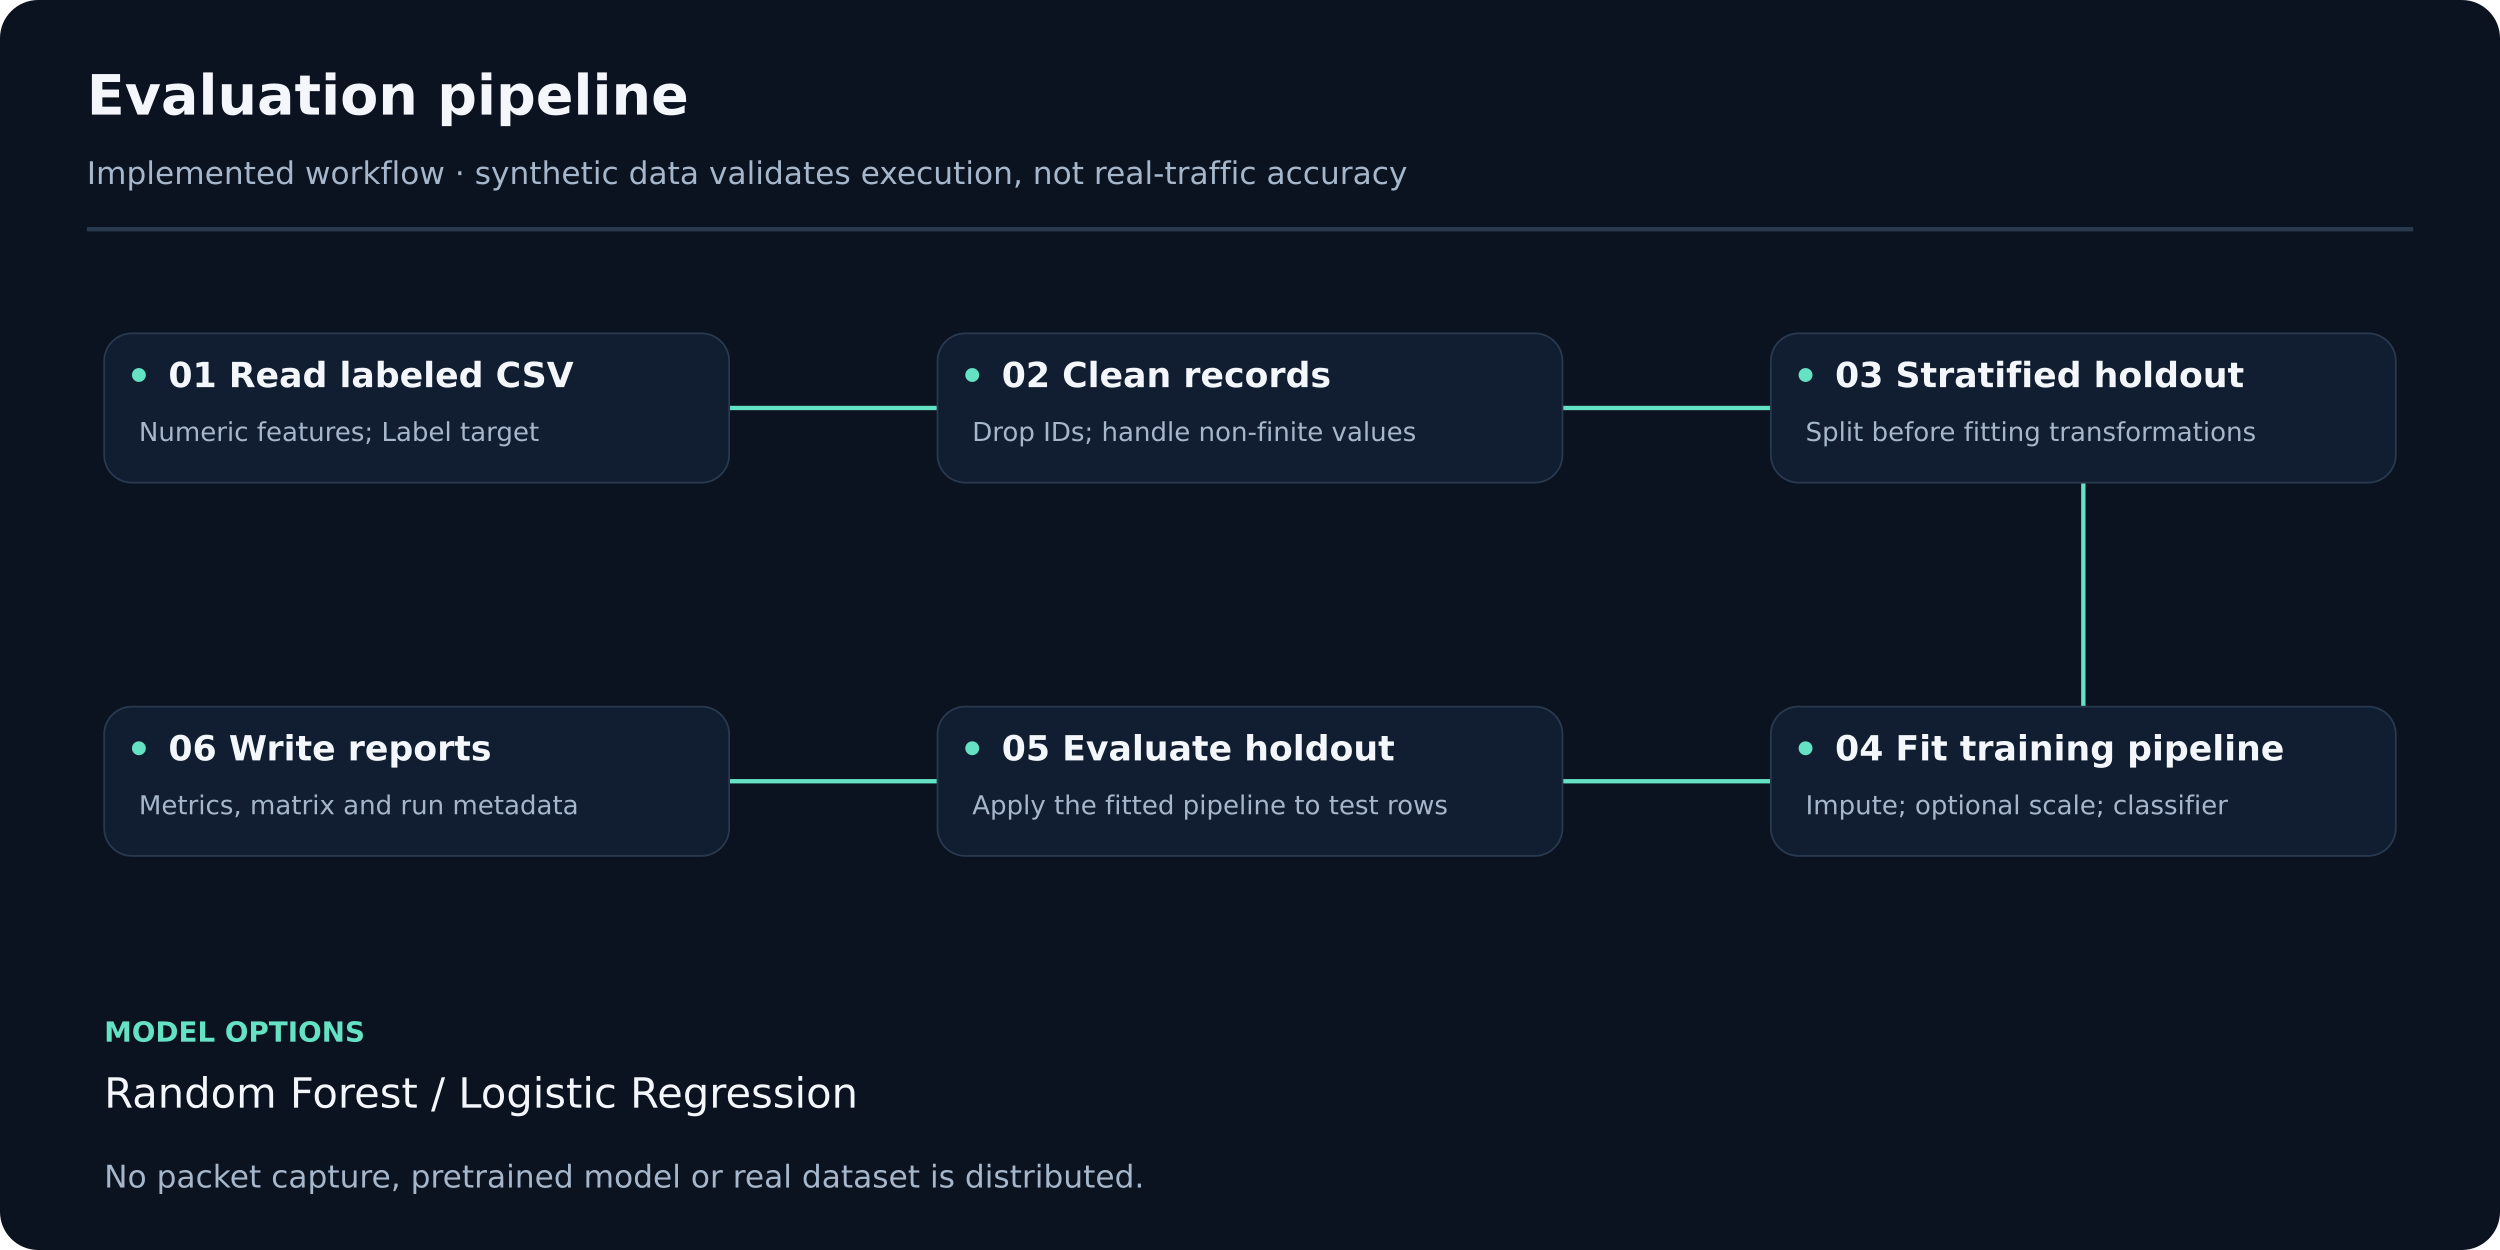
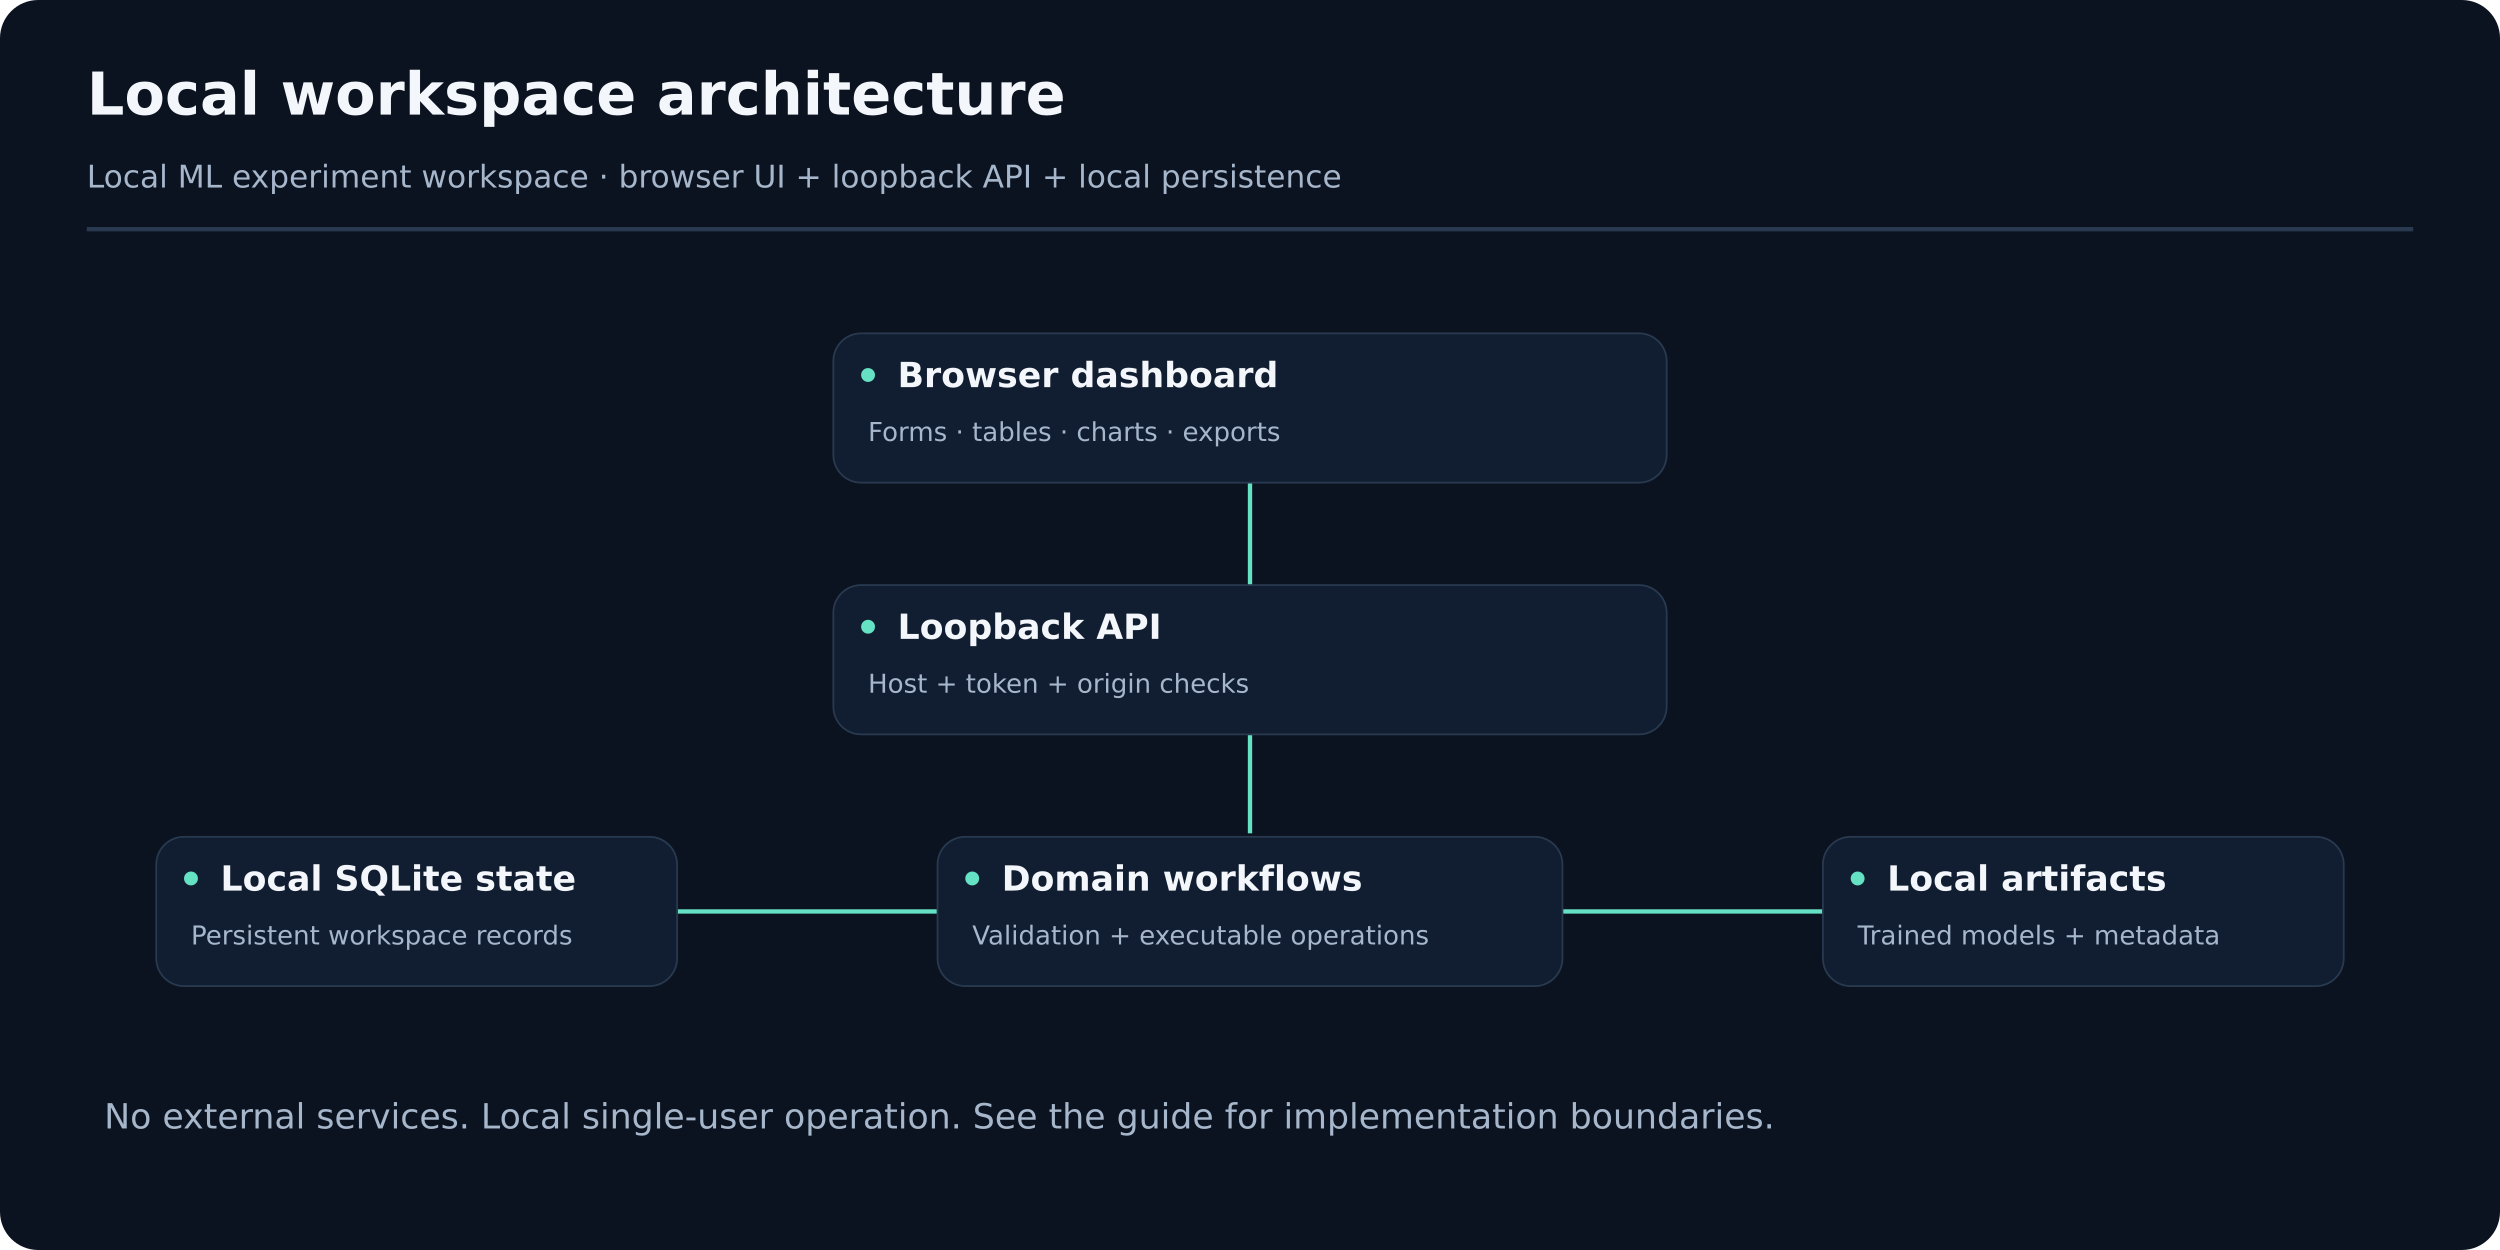
<svg xmlns="http://www.w3.org/2000/svg" width="1440" height="720" viewBox="0 0 1440 720" role="img" aria-labelledby="title">
  <rect width="1440" height="720" rx="22" fill="#0B1220" />
-   <text x="50" y="66" fill="#F3F6FA" font-size="32" font-weight="700" text-anchor="start" font-family="DejaVu Sans, sans-serif">Evaluation pipeline</text>
-   <text x="50" y="106" fill="#A6B6CB" font-size="18" font-weight="400" text-anchor="start" font-family="DejaVu Sans, sans-serif">Implemented workflow · synthetic data validates execution, not real-traffic accuracy</text>
+   <text x="50" y="66" fill="#F3F6FA" font-size="34" font-weight="700" text-anchor="start" font-family="DejaVu Sans, sans-serif">Local workspace architecture</text>
+   <text x="50" y="108" fill="#A6B6CB" font-size="18" font-weight="400" text-anchor="start" font-family="DejaVu Sans, sans-serif">Local ML experiment workspace · browser UI + loopback API + local persistence</text>
  <path d="M 50 132 H 1390" fill="none" stroke="#293A50" stroke-width="2.5" />
-   <path d="M 390 235 H 570 M 870 235 H 1050 M 1200 278 V 407 M 1050 450 H 870 M 570 450 H 390" fill="none" stroke="#64E2C3" stroke-width="2.5" />
-   <rect x="60.0" y="192" width="360" height="86" rx="16" fill="#111E31" stroke="#293A50" />
-   <circle cx="80.0" cy="216" r="4" fill="#64E2C3" />
-   <text x="97.0" y="223" fill="#F3F6FA" font-size="20" font-weight="600" text-anchor="start" font-family="DejaVu Sans, sans-serif">01  Read labeled CSV</text>
-   <text x="80.0" y="254" fill="#A6B6CB" font-size="15" font-weight="400" text-anchor="start" font-family="DejaVu Sans, sans-serif">Numeric features; Label target</text>
-   <rect x="540.0" y="192" width="360" height="86" rx="16" fill="#111E31" stroke="#293A50" />
-   <circle cx="560.0" cy="216" r="4" fill="#64E2C3" />
-   <text x="577.0" y="223" fill="#F3F6FA" font-size="20" font-weight="600" text-anchor="start" font-family="DejaVu Sans, sans-serif">02  Clean records</text>
-   <text x="560.0" y="254" fill="#A6B6CB" font-size="15" font-weight="400" text-anchor="start" font-family="DejaVu Sans, sans-serif">Drop IDs; handle non-finite values</text>
-   <rect x="1020.0" y="192" width="360" height="86" rx="16" fill="#111E31" stroke="#293A50" />
-   <circle cx="1040.0" cy="216" r="4" fill="#64E2C3" />
-   <text x="1057.0" y="223" fill="#F3F6FA" font-size="20" font-weight="600" text-anchor="start" font-family="DejaVu Sans, sans-serif">03  Stratified holdout</text>
-   <text x="1040.0" y="254" fill="#A6B6CB" font-size="15" font-weight="400" text-anchor="start" font-family="DejaVu Sans, sans-serif">Split before fitting transformations</text>
-   <rect x="1020.0" y="407" width="360" height="86" rx="16" fill="#111E31" stroke="#293A50" />
-   <circle cx="1040.0" cy="431" r="4" fill="#64E2C3" />
-   <text x="1057.0" y="438" fill="#F3F6FA" font-size="20" font-weight="600" text-anchor="start" font-family="DejaVu Sans, sans-serif">04  Fit training pipeline</text>
-   <text x="1040.0" y="469" fill="#A6B6CB" font-size="15" font-weight="400" text-anchor="start" font-family="DejaVu Sans, sans-serif">Impute; optional scale; classifier</text>
-   <rect x="540.0" y="407" width="360" height="86" rx="16" fill="#111E31" stroke="#293A50" />
-   <circle cx="560.0" cy="431" r="4" fill="#64E2C3" />
-   <text x="577.0" y="438" fill="#F3F6FA" font-size="20" font-weight="600" text-anchor="start" font-family="DejaVu Sans, sans-serif">05  Evaluate holdout</text>
-   <text x="560.0" y="469" fill="#A6B6CB" font-size="15" font-weight="400" text-anchor="start" font-family="DejaVu Sans, sans-serif">Apply the fitted pipeline to test rows</text>
-   <rect x="60.0" y="407" width="360" height="86" rx="16" fill="#111E31" stroke="#293A50" />
-   <circle cx="80.0" cy="431" r="4" fill="#64E2C3" />
-   <text x="97.0" y="438" fill="#F3F6FA" font-size="20" font-weight="600" text-anchor="start" font-family="DejaVu Sans, sans-serif">06  Write reports</text>
-   <text x="80.0" y="469" fill="#A6B6CB" font-size="15" font-weight="400" text-anchor="start" font-family="DejaVu Sans, sans-serif">Metrics, matrix and run metadata</text>
-   <text x="60" y="600" fill="#64E2C3" font-size="16" font-weight="600" text-anchor="start" font-family="DejaVu Sans, sans-serif">MODEL OPTIONS</text>
-   <text x="60" y="638" fill="#F3F6FA" font-size="24" font-weight="400" text-anchor="start" font-family="DejaVu Sans, sans-serif">Random Forest  /  Logistic Regression</text>
-   <text x="60" y="684" fill="#A6B6CB" font-size="18" font-weight="400" text-anchor="start" font-family="DejaVu Sans, sans-serif">No packet capture, pretrained model or real dataset is distributed.</text>
+   <path d="M 720 278 V 337 M 720 423 V 480 M 540 525 H 390 M 900 525 H 1050" fill="none" stroke="#64E2C3" stroke-width="2.5" />
+   <rect x="480.0" y="192" width="480" height="86" rx="16" fill="#111E31" stroke="#293A50" />
+   <circle cx="500.0" cy="216" r="4" fill="#64E2C3" />
+   <text x="517.0" y="223" fill="#F3F6FA" font-size="20" font-weight="600" text-anchor="start" font-family="DejaVu Sans, sans-serif">Browser dashboard</text>
+   <text x="500.0" y="254" fill="#A6B6CB" font-size="15" font-weight="400" text-anchor="start" font-family="DejaVu Sans, sans-serif">Forms · tables · charts · exports</text>
+   <rect x="480.0" y="337" width="480" height="86" rx="16" fill="#111E31" stroke="#293A50" />
+   <circle cx="500.0" cy="361" r="4" fill="#64E2C3" />
+   <text x="517.0" y="368" fill="#F3F6FA" font-size="20" font-weight="600" text-anchor="start" font-family="DejaVu Sans, sans-serif">Loopback API</text>
+   <text x="500.0" y="399" fill="#A6B6CB" font-size="15" font-weight="400" text-anchor="start" font-family="DejaVu Sans, sans-serif">Host + token + origin checks</text>
+   <rect x="540.0" y="482" width="360" height="86" rx="16" fill="#111E31" stroke="#293A50" />
+   <circle cx="560.0" cy="506" r="4" fill="#64E2C3" />
+   <text x="577.0" y="513" fill="#F3F6FA" font-size="20" font-weight="600" text-anchor="start" font-family="DejaVu Sans, sans-serif">Domain workflows</text>
+   <text x="560.0" y="544" fill="#A6B6CB" font-size="15" font-weight="400" text-anchor="start" font-family="DejaVu Sans, sans-serif">Validation + executable operations</text>
+   <rect x="90.0" y="482" width="300" height="86" rx="16" fill="#111E31" stroke="#293A50" />
+   <circle cx="110.0" cy="506" r="4" fill="#64E2C3" />
+   <text x="127.0" y="513" fill="#F3F6FA" font-size="20" font-weight="600" text-anchor="start" font-family="DejaVu Sans, sans-serif">Local SQLite state</text>
+   <text x="110.0" y="544" fill="#A6B6CB" font-size="15" font-weight="400" text-anchor="start" font-family="DejaVu Sans, sans-serif">Persistent workspace records</text>
+   <rect x="1050.0" y="482" width="300" height="86" rx="16" fill="#111E31" stroke="#293A50" />
+   <circle cx="1070.0" cy="506" r="4" fill="#64E2C3" />
+   <text x="1087.0" y="513" fill="#F3F6FA" font-size="20" font-weight="600" text-anchor="start" font-family="DejaVu Sans, sans-serif">Local artifacts</text>
+   <text x="1070.0" y="544" fill="#A6B6CB" font-size="15" font-weight="400" text-anchor="start" font-family="DejaVu Sans, sans-serif">Trained models + metadata</text>
+   <text x="60" y="650" fill="#A6B6CB" font-size="20" font-weight="400" text-anchor="start" font-family="DejaVu Sans, sans-serif">No external services. Local single-user operation. See the guide for implementation boundaries.</text>
</svg>
